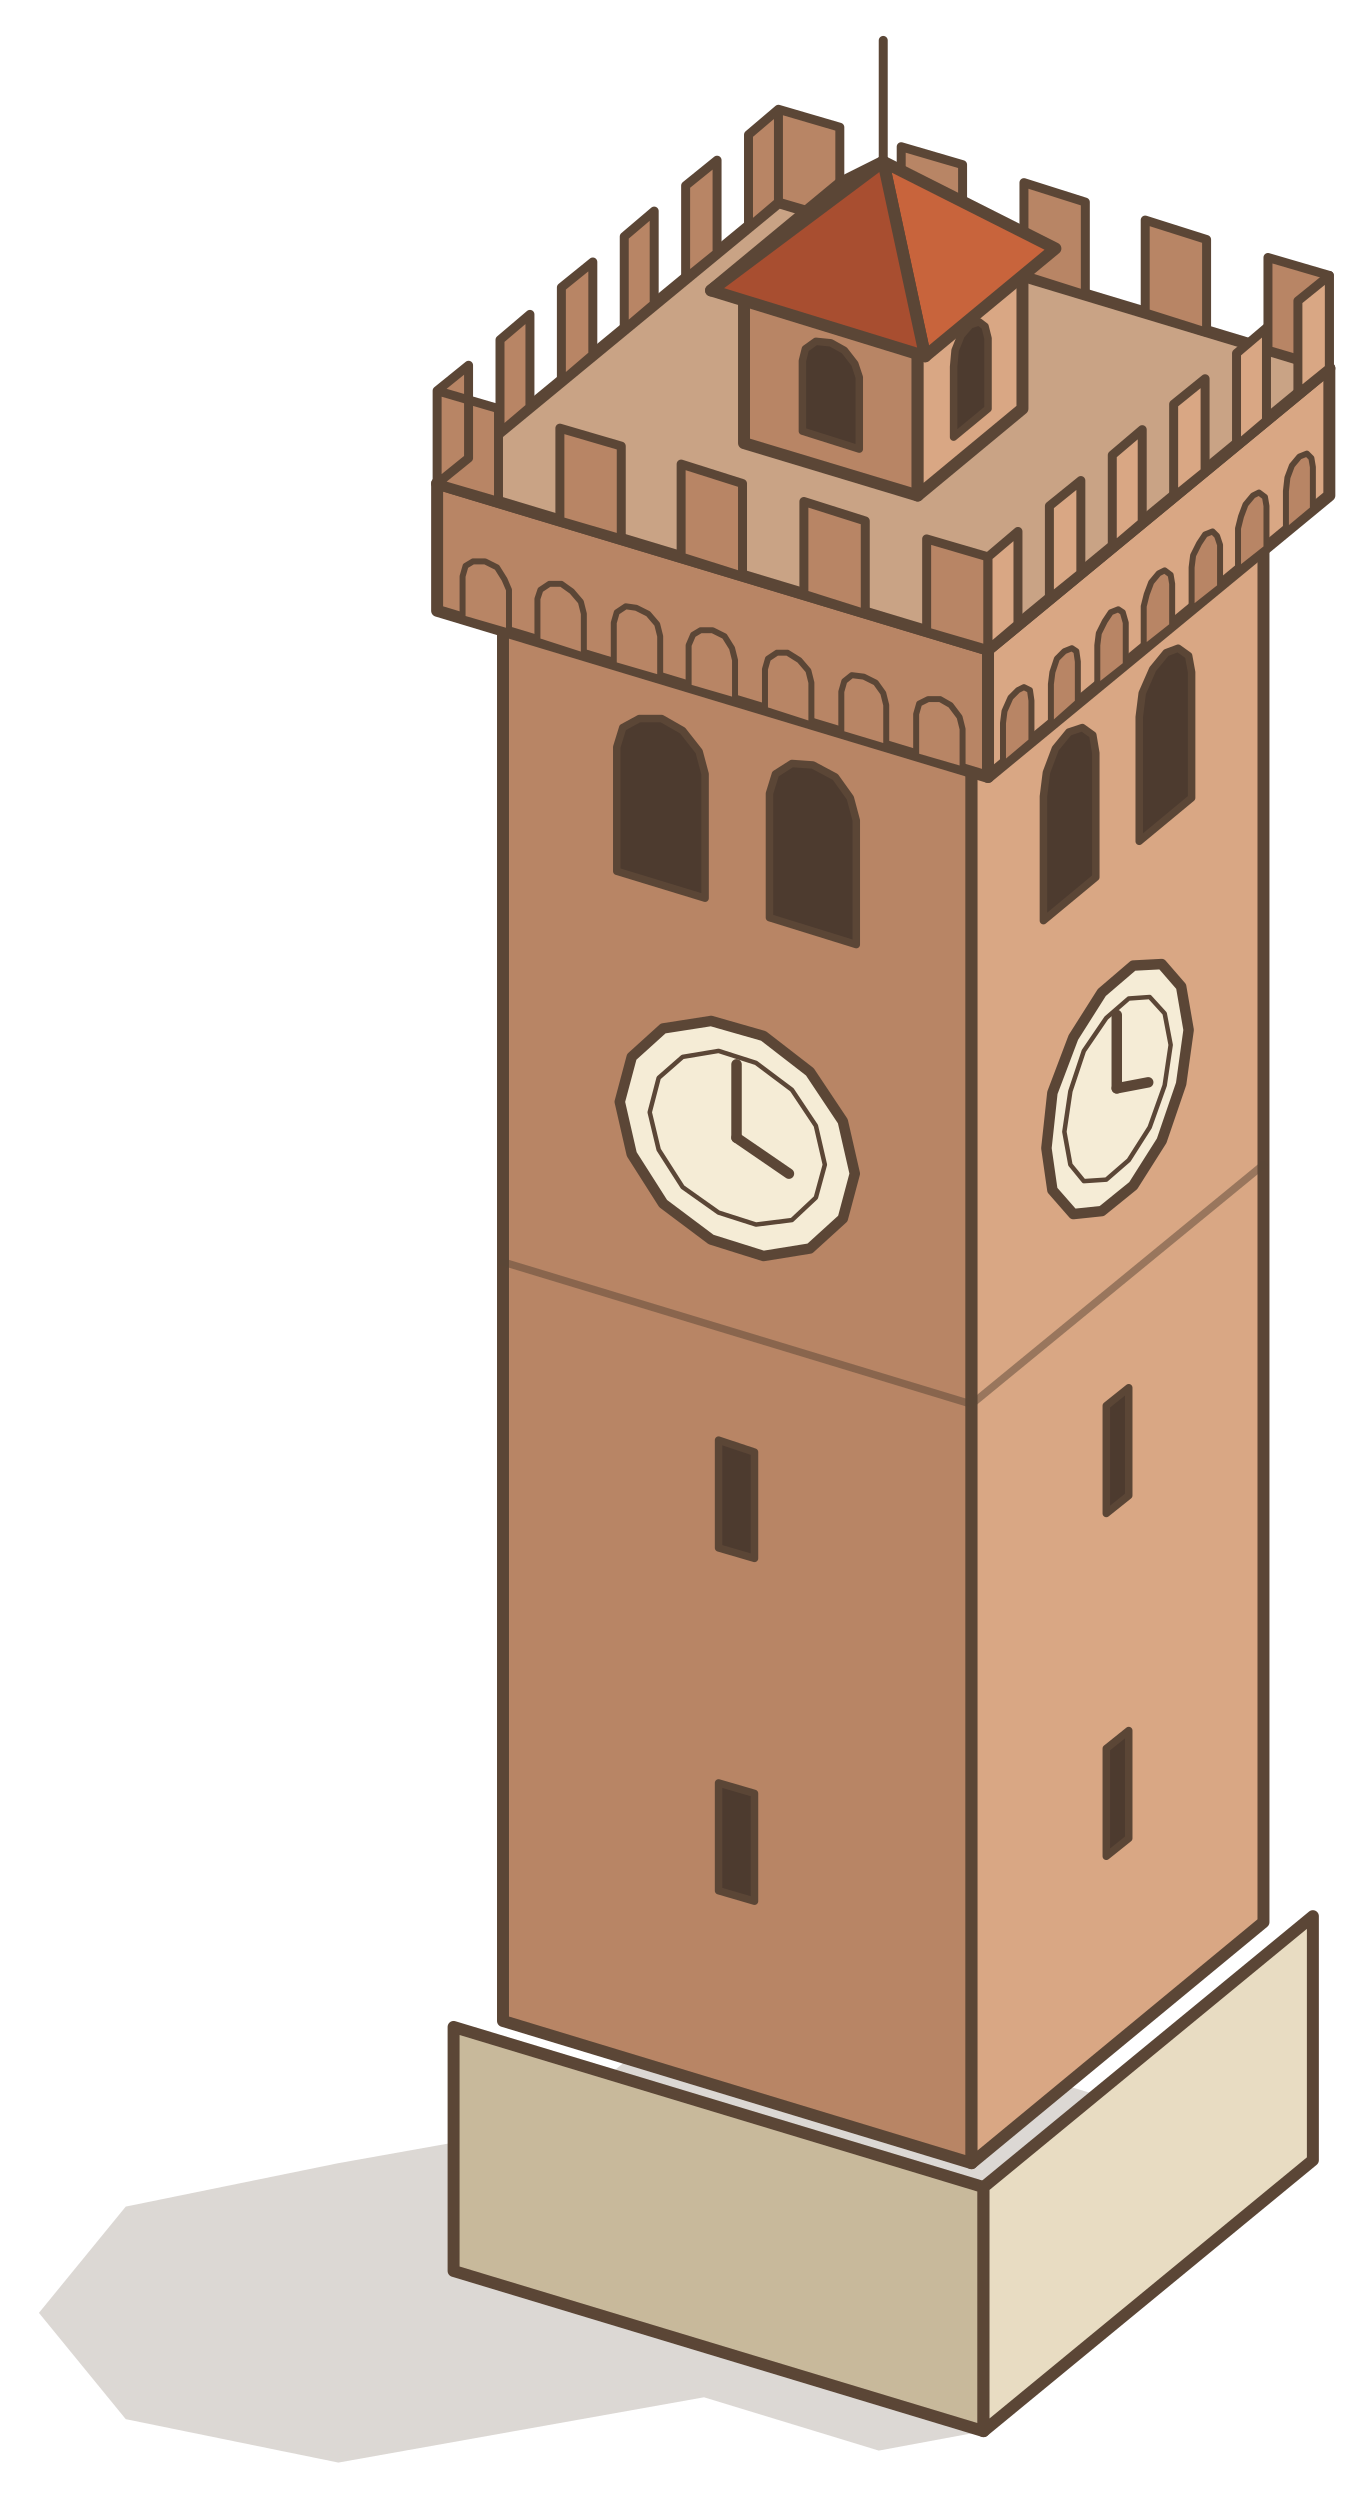
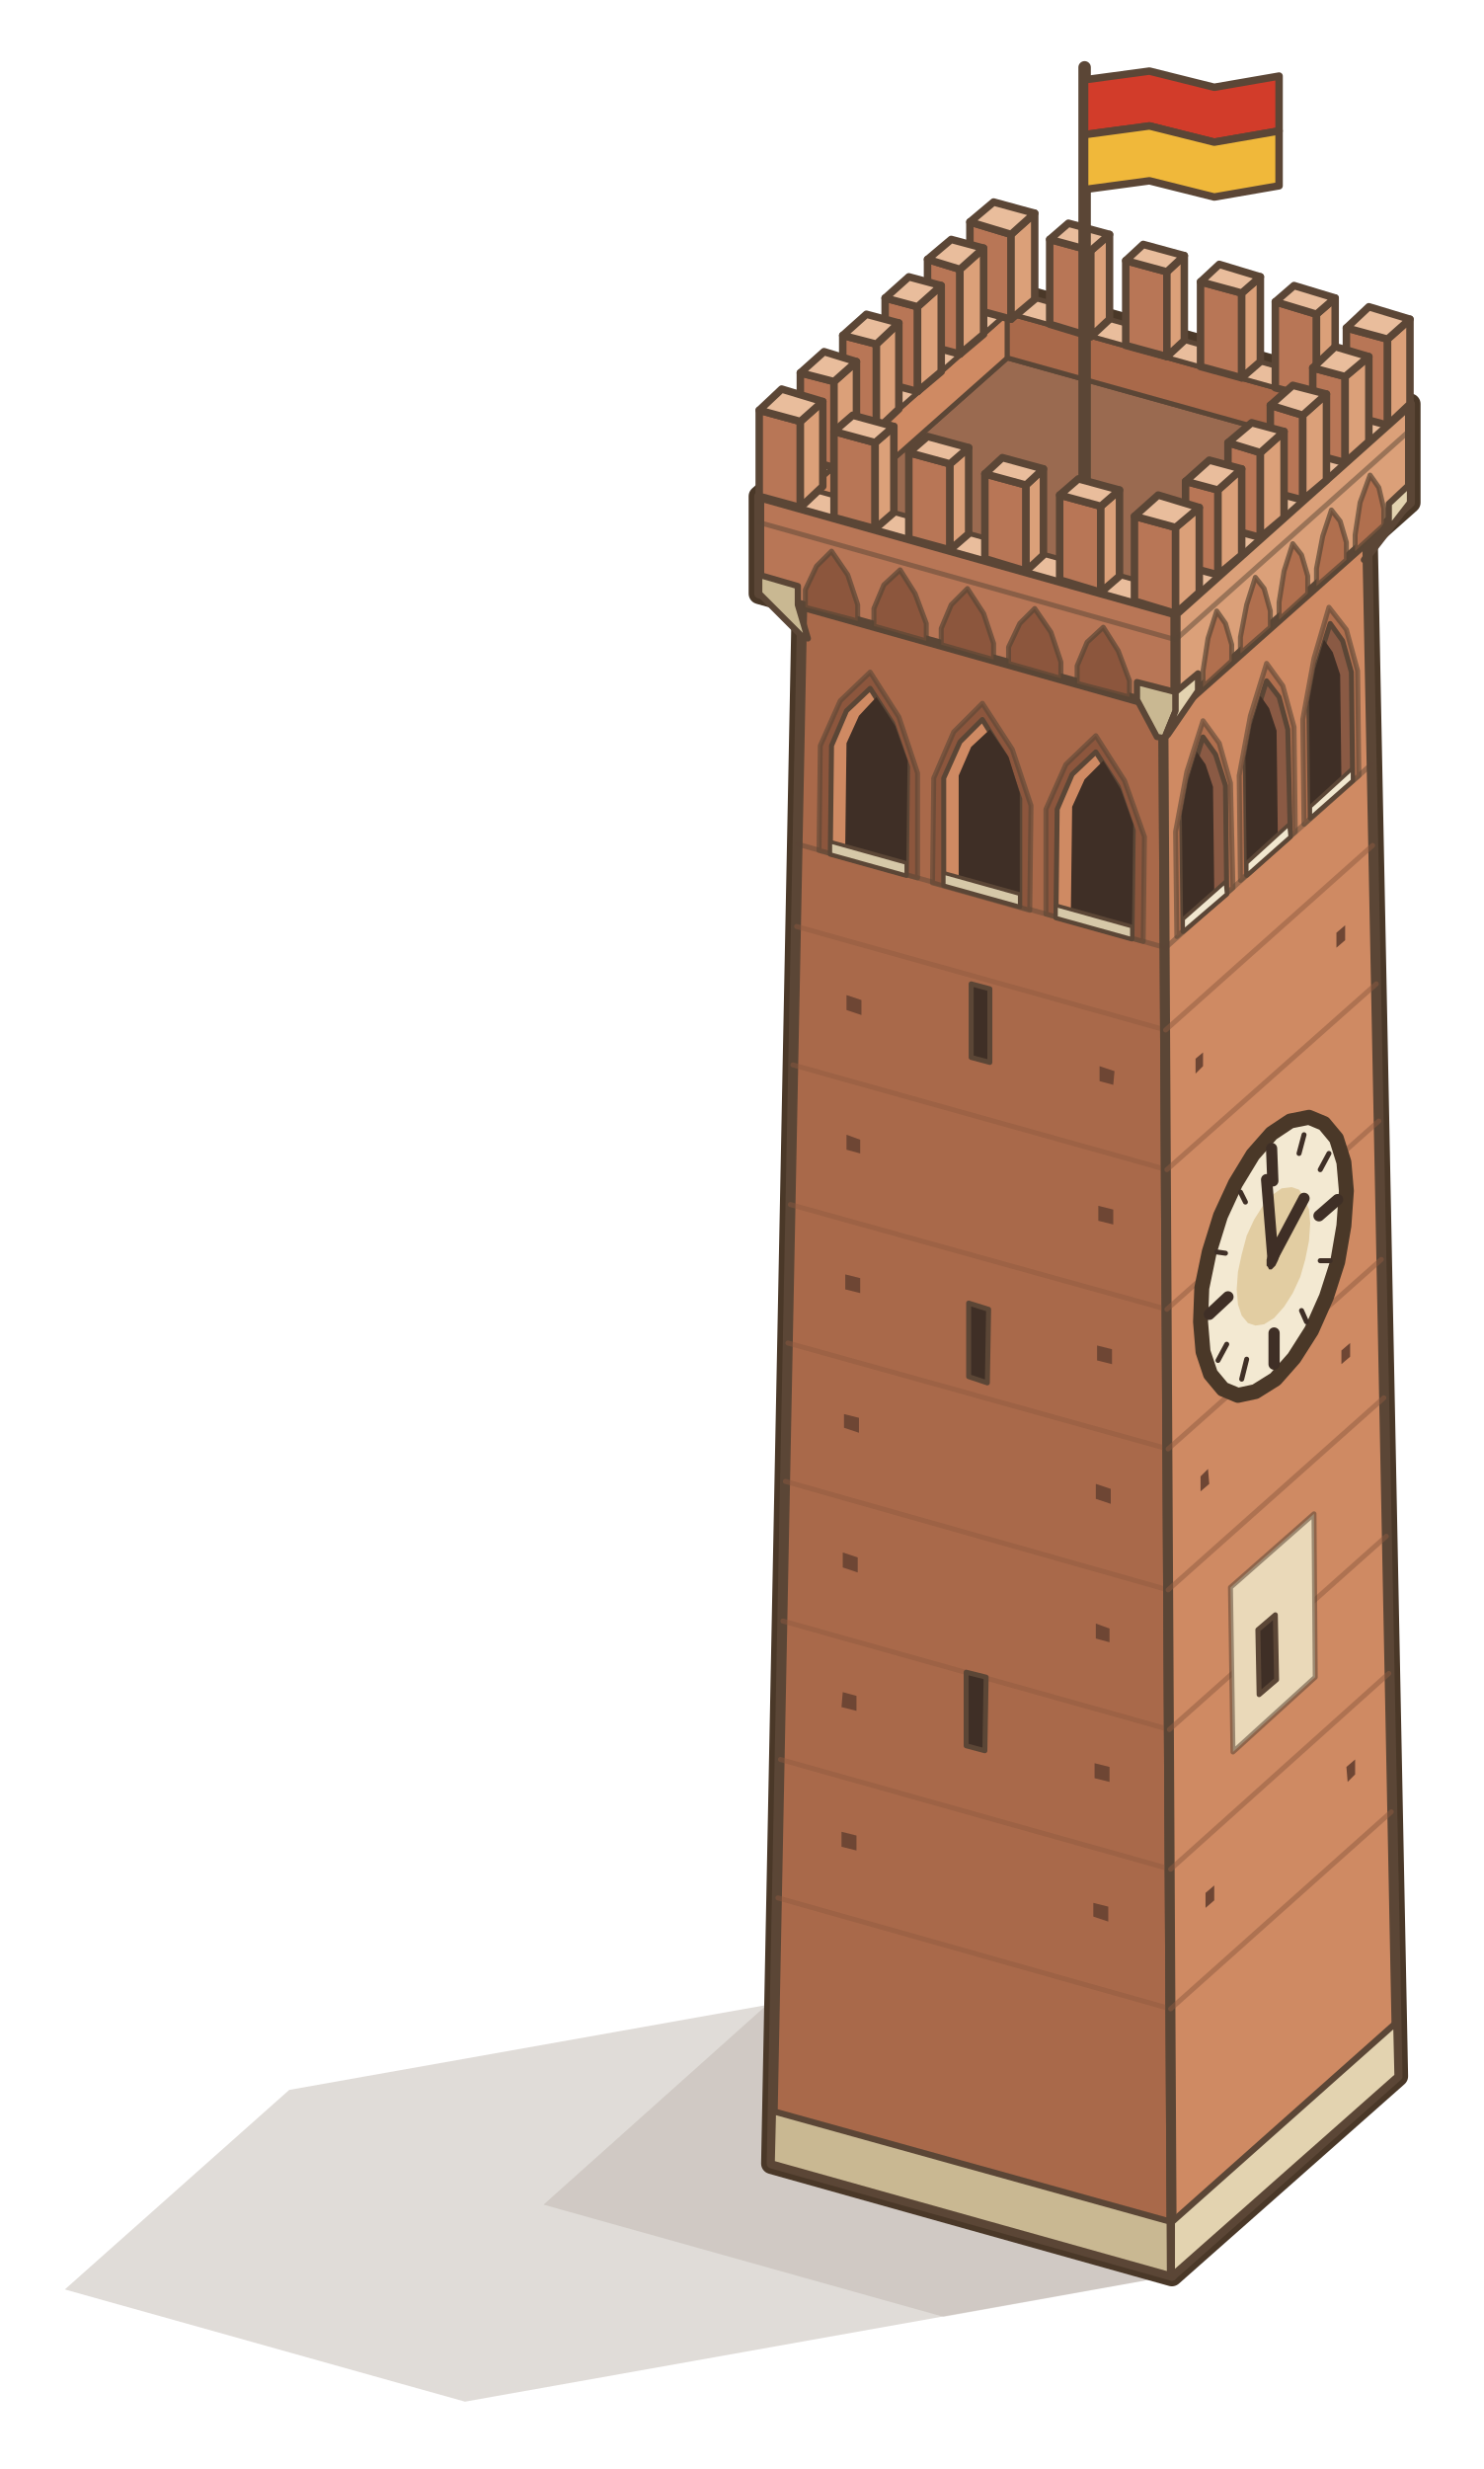
- <svg xmlns="http://www.w3.org/2000/svg" viewBox="-59 -148 91 167" width="91" height="167">
+ <svg xmlns="http://www.w3.org/2000/svg" viewBox="-87 -170 119 198" width="119" height="198">
  <g stroke="#5b4636" stroke-width=".8" stroke-linejoin="round" stroke-linecap="round">
-     <path d="M-35.7 4.9L-0.3 15.7L6.7 14.4L28.7 -3.7L-6.7 -14.4L-13.7 -13.2ZM-50.6 13.6L-36.4 16.5L0 10L14.1 7.1L20 0L14.1 -7.1L0 -10L-36.4 -3.5L-50.6 -0.6L-56.4 6.5Z" fill="#543e2a" fill-opacity=".2" stroke="none" />
-     <path d="M-28.7 3.7L6.7 14.4L6.7 -1.9L-28.7 -12.6Z" fill="#c8b99b" />
-     <path d="M6.7 14.4L28.7 -3.7L28.7 -20L6.7 -1.9Z" fill="#e8dcc2" />
-     <path d="M-25.4 -13L5.9 -3.5L5.9 -98.3L-25.4 -107.8Z" fill="#b88565" />
-     <path d="M5.9 -3.5L25.4 -19.6L25.4 -114.3L5.9 -98.3Z" fill="#d9a784" />
-     <path d="M-11 -21.7L-8.6 -21L-8.6 -28.2L-11 -28.9ZM-11 -44.6L-8.6 -43.9L-8.6 -51L-11 -51.8Z" fill="#4d3b2f" stroke-width="0.5" />
-     <path d="M-25.4 -63.7L5.9 -54.2" fill="none" stroke-width="0.5" stroke-opacity="0.5" />
-     <path d="M-1.9 -69.6L-2.7 -73.1L-4.9 -76.4L-8 -78.8L-11.5 -79.8L-14.7 -79.3L-16.8 -77.4L-17.6 -74.4L-16.8 -70.9L-14.7 -67.6L-11.5 -65.2L-8 -64.1L-4.9 -64.6L-2.7 -66.6Z" fill="#f5ecd6" stroke-width="0.7" />
-     <path d="M-3.9 -70.2L-4.5 -72.8L-6.1 -75.2L-8.5 -77L-11 -77.8L-13.4 -77.4L-15 -76L-15.6 -73.7L-15 -71.2L-13.4 -68.7L-11 -67L-8.5 -66.2L-6.1 -66.5L-4.5 -68Z" fill="#f5ecd6" stroke-width="0.3" />
-     <path d="M-9.8 -72L-9.8 -76.9" fill="none" stroke-width="0.7" />
-     <path d="M-9.8 -72L-6.3 -69.6" fill="none" stroke-width="0.7" />
-     <path d="M-17.8 -89.8L-17.8 -98.1L-17.4 -99.4L-16.3 -100L-14.8 -100L-13.4 -99.2L-12.3 -97.8L-11.9 -96.3L-11.9 -88ZM-7.6 -86.7L-7.6 -95L-7.2 -96.3L-6.1 -97L-4.7 -96.9L-3.2 -96.1L-2.2 -94.7L-1.8 -93.2L-1.8 -84.9ZM14.9 -24L16.4 -25.2L16.4 -32.4L14.9 -31.2ZM14.9 -46.9L16.4 -48.1L16.4 -55.3L14.9 -54.1Z" fill="#4d3b2f" stroke-width="0.5" />
-     <path d="M5.9 -54.2L25.4 -70.2" fill="none" stroke-width="0.5" stroke-opacity="0.5" />
-     <path d="M20.4 -79.2L19.9 -82.1L18.6 -83.6L16.7 -83.5L14.6 -81.7L12.7 -78.7L11.3 -75L10.9 -71.3L11.3 -68.5L12.7 -66.9L14.6 -67.1L16.7 -68.8L18.6 -71.8L19.9 -75.6Z" fill="#f5ecd6" stroke-width="0.7" />
-     <path d="M19.2 -78.2L18.8 -80.3L17.8 -81.4L16.4 -81.3L14.9 -80L13.4 -77.8L12.5 -75.1L12.1 -72.4L12.5 -70.2L13.4 -69.1L14.9 -69.2L16.4 -70.5L17.8 -72.7L18.8 -75.5Z" fill="#f5ecd6" stroke-width="0.3" />
-     <path d="M15.6 -75.3L15.6 -80.2" fill="none" stroke-width="0.7" />
-     <path d="M15.6 -75.3L17.7 -75.7" fill="none" stroke-width="0.7" />
-     <path d="M10.7 -86.5L10.7 -94.8L10.9 -96.4L11.5 -98L12.4 -99.1L13.3 -99.4L14 -98.9L14.2 -97.7L14.2 -89.4ZM17.1 -91.8L17.1 -100.1L17.3 -101.7L18 -103.3L18.9 -104.4L19.7 -104.7L20.4 -104.2L20.6 -103.1L20.6 -94.7Z" fill="#4d3b2f" stroke-width="0.5" />
-     <path d="M-29.8 -107.2L7 -96.1L7 -104.6L-29.8 -115.7Z" fill="#b88565" />
-     <path d="M7 -96.1L29.8 -114.9L29.8 -123.4L7 -104.6Z" fill="#d9a784" />
-     <path d="M-28.1 -106.7L-28.1 -109.5L-27.9 -110.2L-27.4 -110.5L-26.6 -110.5L-25.8 -110.1L-25.3 -109.3L-25 -108.6L-25 -105.8ZM-23.1 -105.2L-23.1 -108L-22.9 -108.6L-22.3 -109L-21.5 -109L-20.8 -108.5L-20.2 -107.8L-20 -107L-20 -104.2ZM-18 -103.6L-18 -106.4L-17.8 -107.1L-17.2 -107.5L-16.5 -107.4L-15.7 -107L-15.1 -106.3L-14.9 -105.5L-14.9 -102.7ZM-13 -102.1L-13 -104.9L-12.7 -105.6L-12.2 -105.9L-11.4 -105.9L-10.6 -105.5L-10.1 -104.7L-9.9 -103.9L-9.9 -101.2ZM-7.9 -100.6L-7.9 -103.3L-7.7 -104L-7.1 -104.4L-6.4 -104.4L-5.6 -103.9L-5 -103.2L-4.8 -102.4L-4.8 -99.6ZM-2.8 -99L-2.8 -101.8L-2.6 -102.5L-2.1 -102.9L-1.3 -102.8L-0.5 -102.4L0 -101.7L0.2 -100.9L0.2 -98.1ZM2.2 -97.5L2.2 -100.3L2.4 -101L3 -101.3L3.8 -101.3L4.5 -100.9L5.1 -100.1L5.3 -99.3L5.3 -96.6ZM8 -96.9L8 -99.7L8.1 -100.5L8.5 -101.4L9 -101.9L9.4 -102.1L9.8 -101.9L9.9 -101.2L9.9 -98.5ZM11.2 -99.5L11.2 -102.3L11.3 -103.1L11.6 -104L12.1 -104.5L12.6 -104.7L12.9 -104.5L13 -103.8L13 -101.1ZM14.3 -102.1L14.3 -104.9L14.4 -105.7L14.8 -106.5L15.2 -107.1L15.7 -107.3L16 -107.1L16.2 -106.4L16.2 -103.6ZM17.4 -104.7L17.4 -107.5L17.6 -108.3L17.9 -109.1L18.4 -109.7L18.8 -109.9L19.2 -109.6L19.3 -109L19.3 -106.2ZM20.6 -107.3L20.6 -110.1L20.7 -110.9L21.1 -111.7L21.5 -112.3L22 -112.5L22.3 -112.2L22.5 -111.6L22.5 -108.8ZM23.7 -109.9L23.7 -112.7L23.9 -113.5L24.2 -114.3L24.7 -114.9L25.1 -115.1L25.5 -114.8L25.6 -114.2L25.6 -111.4ZM26.9 -112.5L26.9 -115.2L27 -116.1L27.3 -116.9L27.8 -117.5L28.3 -117.7L28.6 -117.4L28.7 -116.8L28.7 -114Z" fill="#b88565" stroke-width="0.4" />
-     <path d="M-29.8 -115.7L-7 -134.5L29.8 -123.4L7 -104.6Z" fill="#c9a385" />
-     <path d="M-7 -134.5L-2.9 -133.3L-2.9 -139.5L-7 -140.7ZM1.2 -132L5.3 -130.8L5.3 -137L1.2 -138.2ZM9.4 -129.6L13.5 -128.3L13.5 -134.5L9.4 -135.8ZM17.5 -127.1L21.6 -125.8L21.6 -132L17.5 -133.3ZM25.7 -124.6L29.8 -123.4L29.8 -129.6L25.7 -130.8ZM-29.8 -115.7L-27.7 -117.4L-27.7 -123.6L-29.8 -121.9ZM-25.6 -119.1L-23.6 -120.8L-23.6 -127L-25.6 -125.3ZM-21.5 -122.5L-19.4 -124.3L-19.4 -130.5L-21.5 -128.8ZM-17.3 -126L-15.3 -127.7L-15.3 -133.9L-17.3 -132.2ZM-13.2 -129.4L-11.1 -131.1L-11.1 -137.3L-13.2 -135.6ZM-9 -132.8L-7 -134.5L-7 -140.7L-9 -139ZM-29.8 -115.7L-25.7 -114.5L-25.7 -120.7L-29.8 -121.9ZM-21.6 -113.2L-17.5 -112L-17.5 -118.2L-21.6 -119.4ZM-13.5 -110.8L-9.4 -109.5L-9.4 -115.7L-13.5 -117ZM-5.3 -108.3L-1.2 -107L-1.2 -113.2L-5.3 -114.5ZM2.9 -105.8L7 -104.6L7 -110.8L2.9 -112Z" fill="#b88565" stroke-width="0.6" />
-     <path d="M7 -104.6L9 -106.3L9 -112.5L7 -110.8ZM11.1 -108L13.2 -109.7L13.2 -115.9L11.1 -114.2ZM15.3 -111.4L17.3 -113.1L17.3 -119.3L15.3 -117.6ZM19.4 -114.8L21.5 -116.5L21.5 -122.7L19.4 -121ZM23.6 -118.2L25.6 -119.9L25.6 -126.1L23.6 -124.4ZM27.7 -121.7L29.8 -123.4L29.8 -129.6L27.7 -127.9Z" fill="#d9a784" stroke-width="0.6" />
-     <path d="M-9.3 -118.4L2.3 -114.9L2.3 -125.3L-9.3 -128.8Z" fill="#b88565" />
-     <path d="M2.3 -114.9L9.3 -120.7L9.3 -131.1L2.3 -125.3Z" fill="#d9a784" />
-     <path d="M-5.4 -119.2L-5.4 -123.9L-5.2 -124.7L-4.5 -125.2L-3.5 -125.1L-2.6 -124.6L-1.9 -123.7L-1.6 -122.8L-1.6 -118ZM4.7 -118.8L4.7 -123.5L4.8 -124.6L5.2 -125.6L5.8 -126.3L6.4 -126.5L6.8 -126.2L7 -125.4L7 -120.7Z" fill="#4d3b2f" stroke-width="0.5" />
-     <path d="M-11.5 -128.6L-2.8 -135.8L0 -137.2L0 -137.2Z" fill="#a84e30" />
-     <path d="M2.8 -124.2L11.5 -131.4L0 -137.2L0 -137.2Z" fill="#c8643c" />
-     <path d="M-11.5 -128.6L2.8 -124.2L0 -137.2Z" fill="#a84e30" />
-     <path d="M0 -137.2L0 -145.3" fill="none" stroke-width="0.6" />
+     <path d="M-81.8 13.6L-49.7 22.6L7 12.5L25.1 -3.5L-7 -12.5L-63.8 -2.4Z" fill="#543e2a" fill-opacity="0.18" stroke="none" />
+     <path d="M-43.4 6.8L-11.3 15.8L7 12.5L25.1 -3.5L-7 -12.5L-25.4 -9.3Z" fill="#543e2a" fill-opacity="0.12" stroke="none" />
+     <path d="M-25.1 3.5L-22.6 -123.9L-6.3 -138.3L22.6 -130.2L25.1 -3.5L7 12.5Z" fill="#4a3828" stroke="#4a3828" stroke-width="1.7" />
+     <path d="M-26.1 -130.2L-7.3 -147L26.1 -137.6L26.1 -129.7L7.3 -113L-26.1 -122.4Z" fill="#4a3828" stroke="#4a3828" stroke-width="1.7" />
+     <path d="M-25.1 3.5L7 12.5L6.3 -115.7L-22.6 -123.9Z" fill="#a9694a" />
+     <path d="M-25.1 3.5L7 12.5L7 8.2L-25 -0.7Z" fill="#c9b892" stroke-width="0.5" />
+     <path d="M-24.6 -17.8L6.9 -8.9M-24.4 -28.9L6.9 -20.1M-24.2 -40L6.8 -31.3M-24 -51.2L6.7 -42.5M-23.8 -62.3L6.7 -53.8M-23.6 -73.4L6.6 -65M-23.4 -84.6L6.6 -76.2M-23.1 -95.7L6.5 -87.4" fill="none" stroke="#8f5a40" stroke-width="0.4" stroke-opacity="0.45" />
+     <path d="M-19.5 -21.9L-18.3 -21.6L-18.3 -22.8L-19.5 -23.1ZM0.7 -16.3L1.9 -15.9L1.9 -17.1L0.7 -17.4ZM-19.5 -33.1L-18.3 -32.8L-18.3 -34L-19.4 -34.3ZM0.8 -27.4L2 -27.1L2 -28.3L0.8 -28.6ZM-19.4 -44.3L-18.2 -43.9L-18.2 -45.1L-19.4 -45.5ZM0.9 -38.6L2 -38.3L2 -39.4L0.9 -39.8ZM-19.3 -55.5L-18.1 -55.1L-18.1 -56.3L-19.3 -56.6ZM0.9 -49.8L2.1 -49.4L2.1 -50.6L0.9 -51ZM-19.2 -66.6L-18 -66.3L-18 -67.5L-19.2 -67.8ZM1 -60.9L2.2 -60.6L2.2 -61.8L1 -62.1ZM-19.1 -77.8L-18 -77.5L-18 -78.6L-19.1 -79ZM1.1 -72.1L2.3 -71.8L2.3 -73L1.1 -73.3ZM-19.1 -89L-17.9 -88.6L-17.9 -89.8L-19.1 -90.2ZM1.2 -83.3L2.3 -83L2.4 -84.1L1.2 -84.5Z" fill="#6e4634" stroke="none" />
+     <path d="M7 12.5L25.1 -3.5L22.6 -130.2L6.3 -115.7Z" fill="#cf8a63" />
+     <path d="M7 12.5L25.1 -3.5L25 -7.8L7 8.2Z" fill="#e3d3b0" stroke-width="0.5" />
+     <path d="M6.9 -8.9L24.6 -24.7M6.9 -20.1L24.4 -35.8M6.8 -31.3L24.2 -46.8M6.7 -42.5L24 -57.9M6.7 -53.8L23.8 -69M6.6 -65L23.6 -80.1M6.6 -76.2L23.4 -91.1M6.5 -87.4L23.1 -102.2" fill="none" stroke="#8f5a40" stroke-width="0.4" stroke-opacity="0.5" />
+     <path d="M9.7 -17L10.4 -17.6L10.4 -18.8L9.7 -18.2ZM21.1 -27.1L21.7 -27.7L21.7 -28.9L21 -28.3ZM9.3 -50.4L10 -51L9.9 -52.2L9.3 -51.6ZM20.6 -60.6L21.3 -61.2L21.3 -62.3L20.6 -61.7ZM8.9 -83.9L9.5 -84.5L9.5 -85.6L8.9 -85.1ZM20.2 -94L20.9 -94.6L20.9 -95.8L20.2 -95.2Z" fill="#6e4634" stroke="none" />
+     <path d="M-9.5 -30L-8 -29.6L-7.9 -35.5L-9.5 -35.9Z" fill="#3f2f26" stroke-width="0.4" />
+     <path d="M-9.3 -59.6L-7.8 -59.1L-7.7 -65L-9.3 -65.5Z" fill="#3f2f26" stroke-width="0.4" />
+     <path d="M-9.1 -85.2L-7.6 -84.8L-7.6 -90.7L-9.1 -91.1Z" fill="#3f2f26" stroke-width="0.4" />
+     <path d="M11.9 -29.5L18.5 -35.5L18.4 -48.6L11.7 -42.7Z" fill="#ead9b9" stroke-width="0.4" stroke-opacity="0.55" />
+     <path d="M14 -34.1L15.4 -35.3L15.3 -40.5L13.9 -39.3Z" fill="#3f2f26" stroke-width="0.4" />
+     <path d="M21 -74.5L20.8 -76.8L20.2 -78.7L19.2 -79.9L18 -80.4L16.5 -80.1L15 -79.1L13.5 -77.4L12.1 -75.1L10.9 -72.5L10 -69.6L9.4 -66.7L9.3 -64L9.5 -61.6L10.1 -59.8L11.1 -58.6L12.3 -58.1L13.7 -58.4L15.3 -59.4L16.8 -61.1L18.2 -63.3L19.4 -66L20.3 -68.8L20.8 -71.7Z" fill="#f3e9d2" stroke="#4a3828" stroke-width="1.2" />
+     <path d="M18.1 -71.9L18 -73L17.6 -74L17.2 -74.6L16.6 -74.8L15.8 -74.7L15.1 -74.2L14.3 -73.3L13.6 -72.2L13 -70.9L12.6 -69.4L12.3 -68L12.2 -66.6L12.3 -65.4L12.6 -64.5L13.1 -63.9L13.7 -63.7L14.4 -63.8L15.2 -64.3L16 -65.2L16.7 -66.3L17.3 -67.6L17.7 -69L18 -70.5Z" fill="#e2cda2" stroke="none" />
+     <path d="M18.8 -72.5L20.3 -73.8" fill="none" stroke="#3f2f26" stroke-width="0.9" />
+     <path d="M18.9 -76.2L19.6 -77.5M17.2 -77.5L17.6 -79" fill="none" stroke="#3f2f26" stroke-width="0.4" />
+     <path d="M15.1 -75.3L15 -77.9" fill="none" stroke="#3f2f26" stroke-width="0.9" />
+     <path d="M12.9 -73.6L12.5 -74.4M11.3 -69.5L10.6 -69.6" fill="none" stroke="#3f2f26" stroke-width="0.4" />
+     <path d="M11.5 -66L10 -64.6" fill="none" stroke="#3f2f26" stroke-width="0.9" />
+     <path d="M11.4 -62.2L10.7 -60.9M13 -61L12.6 -59.4" fill="none" stroke="#3f2f26" stroke-width="0.4" />
+     <path d="M15.2 -63.1L15.2 -60.6" fill="none" stroke="#3f2f26" stroke-width="0.9" />
+     <path d="M17.4 -64.9L17.8 -64M18.9 -68.9L19.7 -68.9" fill="none" stroke="#3f2f26" stroke-width="0.4" />
+     <path d="M17.6 -73.9L15.1 -69.2L14.6 -75.4" fill="none" stroke="#3f2f26" stroke-width="0.9" />
+     <path d="M15.7 -69.7L15.7 -69.9L15.6 -70.1L15.5 -70.2L15.4 -70.3L15.3 -70.2L15.1 -70.2L15 -70L14.9 -69.8L14.7 -69.5L14.7 -69.3L14.6 -69L14.6 -68.7L14.6 -68.5L14.7 -68.4L14.8 -68.2L14.9 -68.2L15 -68.2L15.1 -68.3L15.3 -68.5L15.4 -68.7L15.5 -68.9L15.6 -69.2L15.7 -69.5Z" fill="#3f2f26" stroke="none" />
+     <path d="M-23 -102.3L6.5 -94" fill="none" stroke-width="0.4" stroke-opacity="0.45" />
+     <path d="M-21.3 -101.8L-21.2 -110.2L-19.6 -113.8L-17.2 -116.1L-14.9 -112.5L-13.4 -108L-13.4 -99.6Z" fill="#8c563d" stroke-width="0.4" stroke-opacity="0.6" />
+     <path d="M-20.4 -101.5L-20.3 -110.2L-19.1 -113L-17.2 -114.8L-15.4 -112L-14.2 -108.5L-14.3 -99.8Z" fill="#cf8a63" stroke-width="0.4" />
+     <path d="M-19.2 -102.2L-19.1 -110.4L-18.1 -112.6L-16.7 -114.1L-15.2 -111.8L-14.2 -109L-14.3 -100.8Z" fill="#3f2f26" stroke="none" stroke-width="0.5" />
+     <path d="M-20.4 -101.5L-14.3 -99.8L-14.3 -100.8L-20.4 -102.5Z" fill="#d6c8a8" stroke-width="0.3" />
+     <path d="M-12.2 -99.2L-12.1 -107.6L-10.5 -111.3L-8.2 -113.6L-5.8 -109.9L-4.3 -105.4L-4.4 -97Z" fill="#8c563d" stroke-width="0.4" stroke-opacity="0.6" />
+     <path d="M-11.3 -99L-11.3 -107.6L-10 -110.5L-8.2 -112.3L-6.4 -109.4L-5.2 -105.9L-5.2 -97.3Z" fill="#cf8a63" stroke-width="0.4" />
+     <path d="M-10.1 -99.6L-10.1 -107.8L-9.1 -110.1L-7.6 -111.5L-6.1 -109.3L-5.2 -106.4L-5.2 -98.3Z" fill="#3f2f26" stroke="none" stroke-width="0.5" />
+     <path d="M-11.3 -99L-5.2 -97.3L-5.2 -98.3L-11.3 -100Z" fill="#d6c8a8" stroke-width="0.3" />
+     <path d="M-3.1 -96.7L-3.1 -105.1L-1.5 -108.7L0.9 -111L3.2 -107.4L4.8 -102.9L4.7 -94.5Z" fill="#8c563d" stroke-width="0.4" stroke-opacity="0.6" />
+     <path d="M-2.3 -96.4L-2.2 -105.1L-1 -107.9L0.9 -109.7L2.7 -106.9L3.9 -103.4L3.8 -94.7Z" fill="#cf8a63" stroke-width="0.4" />
+     <path d="M-1.1 -97.1L-1 -105.3L0 -107.5L1.5 -109L2.9 -106.7L3.9 -103.9L3.8 -95.7Z" fill="#3f2f26" stroke="none" stroke-width="0.5" />
+     <path d="M-2.3 -96.4L3.8 -94.7L3.8 -95.7L-2.3 -97.4Z" fill="#d6c8a8" stroke-width="0.3" />
+     <path d="M6.5 -94L23 -108.7" fill="none" stroke-width="0.4" stroke-opacity="0.45" />
+     <path d="M7.4 -94.9L7.3 -103.3L8.2 -108.1L9.5 -112.2L10.8 -110.4L11.7 -107.2L11.9 -98.8Z" fill="#b06f4e" stroke-width="0.4" stroke-opacity="0.6" />
+     <path d="M7.9 -95.3L7.8 -103.9L8.5 -107.7L9.5 -110.9L10.5 -109.5L11.3 -107L11.4 -98.3Z" fill="#8a5a44" stroke-width="0.4" />
+     <path d="M7.9 -96.3L7.8 -104.7L8.3 -107.4L9 -109.7L9.7 -108.7L10.3 -106.9L10.4 -98.5Z" fill="#3f2f26" stroke="none" stroke-width="0.5" />
+     <path d="M7.9 -95.3L11.4 -98.3L11.3 -99.3L7.9 -96.3Z" fill="#f1e7cf" stroke-width="0.3" />
+     <path d="M12.5 -99.4L12.4 -107.8L13.3 -112.6L14.6 -116.8L15.9 -115L16.8 -111.7L16.9 -103.3Z" fill="#b06f4e" stroke-width="0.4" stroke-opacity="0.6" />
+     <path d="M13 -99.8L12.9 -108.5L13.6 -112.2L14.6 -115.4L15.6 -114.1L16.3 -111.5L16.5 -102.9Z" fill="#8a5a44" stroke-width="0.4" />
+     <path d="M13 -100.8L12.9 -109.2L13.4 -111.9L14.1 -114.2L14.8 -113.2L15.4 -111.4L15.5 -103Z" fill="#3f2f26" stroke="none" stroke-width="0.5" />
+     <path d="M13 -99.8L16.5 -102.9L16.4 -103.9L13 -100.8Z" fill="#f1e7cf" stroke-width="0.3" />
+     <path d="M17.6 -103.9L17.5 -112.3L18.4 -117.2L19.6 -121.3L21 -119.5L21.9 -116.2L22 -107.8Z" fill="#b06f4e" stroke-width="0.4" stroke-opacity="0.6" />
+     <path d="M18.1 -104.4L18 -113L18.7 -116.8L19.7 -120L20.7 -118.6L21.4 -116.1L21.5 -107.4Z" fill="#8a5a44" stroke-width="0.4" />
+     <path d="M18.1 -105.3L18 -113.7L18.5 -116.4L19.2 -118.7L19.9 -117.7L20.5 -115.9L20.6 -107.5Z" fill="#3f2f26" stroke="none" stroke-width="0.5" />
+     <path d="M18.1 -104.4L21.5 -107.4L21.5 -108.4L18.1 -105.3Z" fill="#f1e7cf" stroke-width="0.3" />
+     <path d="M6.2 -119.3L22.1 -133.4L-6.2 -141.3L-22.1 -127.2Z" fill="#9a6a50" stroke-width="0.4" />
+     <path d="M6.2 -119.3L22.1 -133.4L17.5 -134.7L4.2 -122.8L-19.5 -129.5L-22.1 -127.2Z" fill="#7d5540" stroke="none" />
+     <path d="M-22.1 -127.2L-6.2 -141.3L-6.2 -144.9L-22.1 -130.8Z" fill="#cf8a63" stroke-width="0.4" />
+     <path d="M22.1 -133.4L-6.2 -141.3L-6.2 -144.9L22.1 -137Z" fill="#a9694a" stroke-width="0.4" />
+     <path d="M-26.1 -130.2L-7.3 -147L-6.2 -144.9L-22.1 -130.8Z" fill="#e9bd9c" stroke-width="0.4" />
+     <path d="M26.1 -137.6L-7.3 -147L-6.2 -144.9L22.1 -137Z" fill="#e9bd9c" stroke-width="0.4" />
+     <path d="M-9.2 -145.3L-5.9 -144.4L-5.9 -151.2L-9.2 -152.2Z" fill="#b87656" stroke-width="0.6" />
+     <path d="M-5.9 -144.4L-4 -146L-4 -152.9L-5.9 -151.2Z" fill="#dba079" stroke-width="0.6" />
+     <path d="M-9.2 -152.2L-7.3 -153.8L-4 -152.9L-5.9 -151.2Z" fill="#e9bd9c" stroke-width="0.6" />
+     <path d="M-2.8 -144L0.5 -143L0.5 -149.9L-2.8 -150.8Z" fill="#b87656" stroke-width="0.6" />
+     <path d="M0.5 -143L2 -144.4L2 -151.2L0.5 -149.9Z" fill="#dba079" stroke-width="0.6" />
+     <path d="M-2.8 -150.8L-1.3 -152.1L2 -151.2L0.5 -149.9Z" fill="#e9bd9c" stroke-width="0.6" />
+     <path d="M-12.6 -142.3L-10 -141.6L-10 -148.4L-12.6 -149.2Z" fill="#b87656" stroke-width="0.6" />
+     <path d="M-10 -141.6L-8.1 -143.2L-8.1 -150.1L-10 -148.4Z" fill="#dba079" stroke-width="0.6" />
+     <path d="M-12.6 -149.2L-10.7 -150.8L-8.1 -150.1L-10 -148.4Z" fill="#e9bd9c" stroke-width="0.6" />
+     <path d="M3.3 -142.3L6.6 -141.4L6.6 -148.2L3.3 -149.1Z" fill="#b87656" stroke-width="0.6" />
+     <path d="M6.6 -141.4L8 -142.7L8 -149.5L6.6 -148.2Z" fill="#dba079" stroke-width="0.6" />
+     <path d="M3.3 -149.1L4.7 -150.4L8 -149.5L6.6 -148.2Z" fill="#e9bd9c" stroke-width="0.6" />
+     <path d="M9.3 -140.6L12.6 -139.7L12.6 -146.5L9.3 -147.4Z" fill="#b87656" stroke-width="0.6" />
+     <path d="M12.6 -139.7L14.1 -141L14.1 -147.8L12.6 -146.5Z" fill="#dba079" stroke-width="0.6" />
+     <path d="M9.3 -147.4L10.8 -148.8L14.1 -147.8L12.6 -146.5Z" fill="#e9bd9c" stroke-width="0.6" />
+     <path d="M-16 -139.3L-13.4 -138.6L-13.4 -145.4L-16 -146.1Z" fill="#b87656" stroke-width="0.6" />
+     <path d="M-13.4 -138.6L-11.5 -140.2L-11.5 -147.1L-13.4 -145.4Z" fill="#dba079" stroke-width="0.6" />
+     <path d="M-16 -146.1L-14.1 -147.8L-11.5 -147.1L-13.4 -145.4Z" fill="#e9bd9c" stroke-width="0.6" />
+     <path d="M15.3 -138.9L18.6 -138L18.6 -144.8L15.3 -145.8Z" fill="#b87656" stroke-width="0.6" />
+     <path d="M18.6 -138L20.1 -139.3L20.1 -146.1L18.6 -144.8Z" fill="#dba079" stroke-width="0.6" />
+     <path d="M15.3 -145.8L16.8 -147.1L20.1 -146.1L18.6 -144.8Z" fill="#e9bd9c" stroke-width="0.6" />
+     <path d="M-19.4 -136.3L-16.7 -135.5L-16.7 -142.4L-19.4 -143.1Z" fill="#b87656" stroke-width="0.6" />
+     <path d="M-16.7 -135.5L-14.9 -137.2L-14.9 -144.1L-16.7 -142.4Z" fill="#dba079" stroke-width="0.6" />
+     <path d="M-19.4 -143.1L-17.5 -144.8L-14.9 -144.1L-16.7 -142.4Z" fill="#e9bd9c" stroke-width="0.6" />
+     <path d="M-22.8 -133.3L-20.1 -132.5L-20.1 -139.4L-22.8 -140.1Z" fill="#b87656" stroke-width="0.6" />
+     <path d="M-20.1 -132.5L-18.3 -134.2L-18.3 -141L-20.1 -139.4Z" fill="#dba079" stroke-width="0.6" />
+     <path d="M-22.8 -140.1L-20.9 -141.8L-18.3 -141L-20.1 -139.4Z" fill="#e9bd9c" stroke-width="0.6" />
+     <path d="M0 -130.3L0 -164.6" fill="none" stroke="#5b4636" stroke-width="1" />
+     <path d="M0 -163.6L5.2 -164.3L10.4 -163L15.6 -163.9L15.6 -159.5L10.4 -158.6L5.2 -159.9L0 -159.2Z" fill="#d23c2a" stroke-width="0.6" />
+     <path d="M0 -159.2L5.2 -159.9L10.4 -158.6L15.6 -159.5L15.6 -155.1L10.4 -154.2L5.2 -155.5L0 -154.8Z" fill="#f0b83a" stroke-width="0.6" />
+     <path d="M-26.1 -122.4L7.3 -113L7.3 -120.8L-26.1 -130.2Z" fill="#b87656" />
+     <path d="M7.3 -113L26.1 -129.7L26.1 -137.6L7.3 -120.8Z" fill="#dba079" />
+     <path d="M-22.4 -121.3L-22.4 -122.7L-21.5 -124.6L-20.3 -125.8L-19 -123.9L-18.2 -121.5L-18.2 -120.2Z" fill="#8c563d" stroke-width="0.4" stroke-opacity="0.7" />
+     <path d="M-16.9 -119.8L-16.9 -121.2L-16.1 -123.1L-14.8 -124.3L-13.6 -122.4L-12.7 -120L-12.7 -118.6Z" fill="#8c563d" stroke-width="0.4" stroke-opacity="0.7" />
+     <path d="M-11.5 -118.3L-11.5 -119.6L-10.7 -121.5L-9.4 -122.8L-8.1 -120.8L-7.3 -118.4L-7.3 -117.1Z" fill="#8c563d" stroke-width="0.4" stroke-opacity="0.7" />
+     <path d="M-6.1 -116.8L-6.1 -118.1L-5.2 -120L-4 -121.2L-2.7 -119.3L-1.9 -116.9L-1.9 -115.6Z" fill="#8c563d" stroke-width="0.4" stroke-opacity="0.7" />
+     <path d="M-0.6 -115.2L-0.6 -116.6L0.2 -118.5L1.5 -119.7L2.7 -117.8L3.6 -115.4L3.6 -114.1Z" fill="#8c563d" stroke-width="0.4" stroke-opacity="0.7" />
+     <path d="M-26.1 -128.1L7.3 -118.7" fill="none" stroke-width="0.4" stroke-opacity="0.5" />
+     <path d="M-26.1 -123.9L-23 -123L-23 -121.5L-22.2 -118.8L-22.7 -119L-26.1 -122.4Z" fill="#c9b892" stroke-width="0.5" />
+     <path d="M7.3 -114.5L4.2 -115.3L4.2 -113.9L5.8 -110.9L6.4 -110.8L7.3 -113Z" fill="#c9b892" stroke-width="0.5" />
+     <path d="M9.5 -114.9L9.5 -116.2L9.9 -118.8L10.6 -121L11.3 -120L11.8 -118.3L11.8 -117Z" fill="#b06f4e" stroke-width="0.4" stroke-opacity="0.7" />
+     <path d="M12.5 -117.6L12.5 -118.9L13 -121.5L13.7 -123.7L14.4 -122.8L14.9 -121L14.9 -119.7Z" fill="#b06f4e" stroke-width="0.4" stroke-opacity="0.7" />
+     <path d="M15.6 -120.3L15.6 -121.7L16 -124.2L16.7 -126.4L17.4 -125.5L17.9 -123.8L17.9 -122.4Z" fill="#b06f4e" stroke-width="0.4" stroke-opacity="0.7" />
+     <path d="M18.6 -123L18.6 -124.4L19.1 -127L19.8 -129.1L20.5 -128.2L21 -126.5L21 -125.1Z" fill="#b06f4e" stroke-width="0.4" stroke-opacity="0.7" />
+     <path d="M21.7 -125.8L21.7 -127.1L22.1 -129.7L22.9 -131.9L23.6 -130.9L24 -129.2L24 -127.9Z" fill="#b06f4e" stroke-width="0.4" stroke-opacity="0.7" />
+     <path d="M7.3 -118.7L26.1 -135.5" fill="none" stroke-width="0.4" stroke-opacity="0.5" />
+     <path d="M7.3 -114.5L9.1 -116L9.1 -114.6L6.7 -111.1L6.4 -110.8L7.3 -113Z" fill="#e3d3b0" stroke-width="0.5" />
+     <path d="M26.1 -131.2L24.4 -129.6L24.4 -128.2L22.4 -125.1L22.7 -125.3L26.1 -129.7Z" fill="#e3d3b0" stroke-width="0.5" />
+     <path d="M7.3 -120.8L26.1 -137.6L22.1 -137L6.2 -122.9Z" fill="#e9bd9c" stroke-width="0.4" />
+     <path d="M7.3 -120.8L-26.1 -130.2L-22.1 -130.8L6.2 -122.9Z" fill="#e9bd9c" stroke-width="0.4" />
+     <path d="M21 -136.8L24.3 -135.9L24.3 -142.8L21 -143.7Z" fill="#b87656" stroke-width="0.6" />
+     <path d="M24.3 -135.9L26.1 -137.6L26.1 -144.4L24.3 -142.8Z" fill="#dba079" stroke-width="0.6" />
+     <path d="M21 -143.7L22.8 -145.4L26.1 -144.4L24.3 -142.8Z" fill="#e9bd9c" stroke-width="0.6" />
+     <path d="M18.3 -133.6L20.9 -132.9L20.9 -139.8L18.3 -140.5Z" fill="#b87656" stroke-width="0.6" />
+     <path d="M20.9 -132.9L22.8 -134.6L22.8 -141.4L20.9 -139.8Z" fill="#dba079" stroke-width="0.6" />
+     <path d="M18.3 -140.5L20.1 -142.2L22.8 -141.4L20.9 -139.8Z" fill="#e9bd9c" stroke-width="0.6" />
+     <path d="M14.9 -130.6L17.5 -129.9L17.5 -136.7L14.9 -137.5Z" fill="#b87656" stroke-width="0.6" />
+     <path d="M17.5 -129.9L19.4 -131.5L19.4 -138.4L17.5 -136.7Z" fill="#dba079" stroke-width="0.6" />
+     <path d="M14.9 -137.5L16.7 -139.1L19.4 -138.4L17.5 -136.7Z" fill="#e9bd9c" stroke-width="0.6" />
+     <path d="M-26.1 -130.2L-22.8 -129.3L-22.8 -136.2L-26.1 -137.1Z" fill="#b87656" stroke-width="0.6" />
+     <path d="M-22.8 -129.3L-21 -131L-21 -137.8L-22.8 -136.2Z" fill="#dba079" stroke-width="0.6" />
+     <path d="M-26.1 -137.1L-24.3 -138.8L-21 -137.8L-22.8 -136.2Z" fill="#e9bd9c" stroke-width="0.6" />
+     <path d="M-20.1 -128.5L-16.8 -127.6L-16.8 -134.5L-20.1 -135.4Z" fill="#b87656" stroke-width="0.6" />
+     <path d="M-16.8 -127.6L-15.3 -128.9L-15.3 -135.8L-16.8 -134.5Z" fill="#dba079" stroke-width="0.6" />
+     <path d="M-20.1 -135.4L-18.6 -136.7L-15.3 -135.8L-16.8 -134.5Z" fill="#e9bd9c" stroke-width="0.6" />
+     <path d="M11.5 -127.6L14.1 -126.9L14.1 -133.7L11.5 -134.5Z" fill="#b87656" stroke-width="0.6" />
+     <path d="M14.1 -126.9L16 -128.5L16 -135.4L14.1 -133.7Z" fill="#dba079" stroke-width="0.6" />
+     <path d="M11.5 -134.5L13.4 -136.1L16 -135.4L14.1 -133.7Z" fill="#e9bd9c" stroke-width="0.6" />
+     <path d="M-14.1 -126.8L-10.8 -125.9L-10.8 -132.8L-14.1 -133.7Z" fill="#b87656" stroke-width="0.6" />
+     <path d="M-10.8 -125.9L-9.3 -127.2L-9.3 -134.1L-10.8 -132.8Z" fill="#dba079" stroke-width="0.6" />
+     <path d="M-14.1 -133.7L-12.6 -135L-9.3 -134.1L-10.8 -132.8Z" fill="#e9bd9c" stroke-width="0.6" />
+     <path d="M-8 -125.2L-4.7 -124.2L-4.7 -131.1L-8 -132Z" fill="#b87656" stroke-width="0.6" />
+     <path d="M-4.7 -124.2L-3.3 -125.5L-3.3 -132.4L-4.7 -131.1Z" fill="#dba079" stroke-width="0.6" />
+     <path d="M-8 -132L-6.6 -133.3L-3.3 -132.4L-4.7 -131.1Z" fill="#e9bd9c" stroke-width="0.6" />
+     <path d="M8.1 -124.6L10.7 -123.9L10.7 -130.7L8.1 -131.4Z" fill="#b87656" stroke-width="0.6" />
+     <path d="M10.7 -123.9L12.6 -125.5L12.6 -132.4L10.7 -130.7Z" fill="#dba079" stroke-width="0.6" />
+     <path d="M8.1 -131.4L10 -133.1L12.6 -132.4L10.7 -130.7Z" fill="#e9bd9c" stroke-width="0.6" />
+     <path d="M-2 -123.5L1.3 -122.5L1.3 -129.4L-2 -130.3Z" fill="#b87656" stroke-width="0.6" />
+     <path d="M1.3 -122.5L2.8 -123.8L2.8 -130.7L1.3 -129.4Z" fill="#dba079" stroke-width="0.6" />
+     <path d="M-2 -130.3L-0.5 -131.6L2.8 -130.7L1.3 -129.4Z" fill="#e9bd9c" stroke-width="0.6" />
+     <path d="M4 -121.8L7.3 -120.8L7.3 -127.7L4 -128.6Z" fill="#b87656" stroke-width="0.6" />
+     <path d="M7.3 -120.8L9.2 -122.5L9.2 -129.3L7.3 -127.7Z" fill="#dba079" stroke-width="0.6" />
+     <path d="M4 -128.6L5.9 -130.3L9.2 -129.3L7.3 -127.7Z" fill="#e9bd9c" stroke-width="0.6" />
  </g>
</svg>
